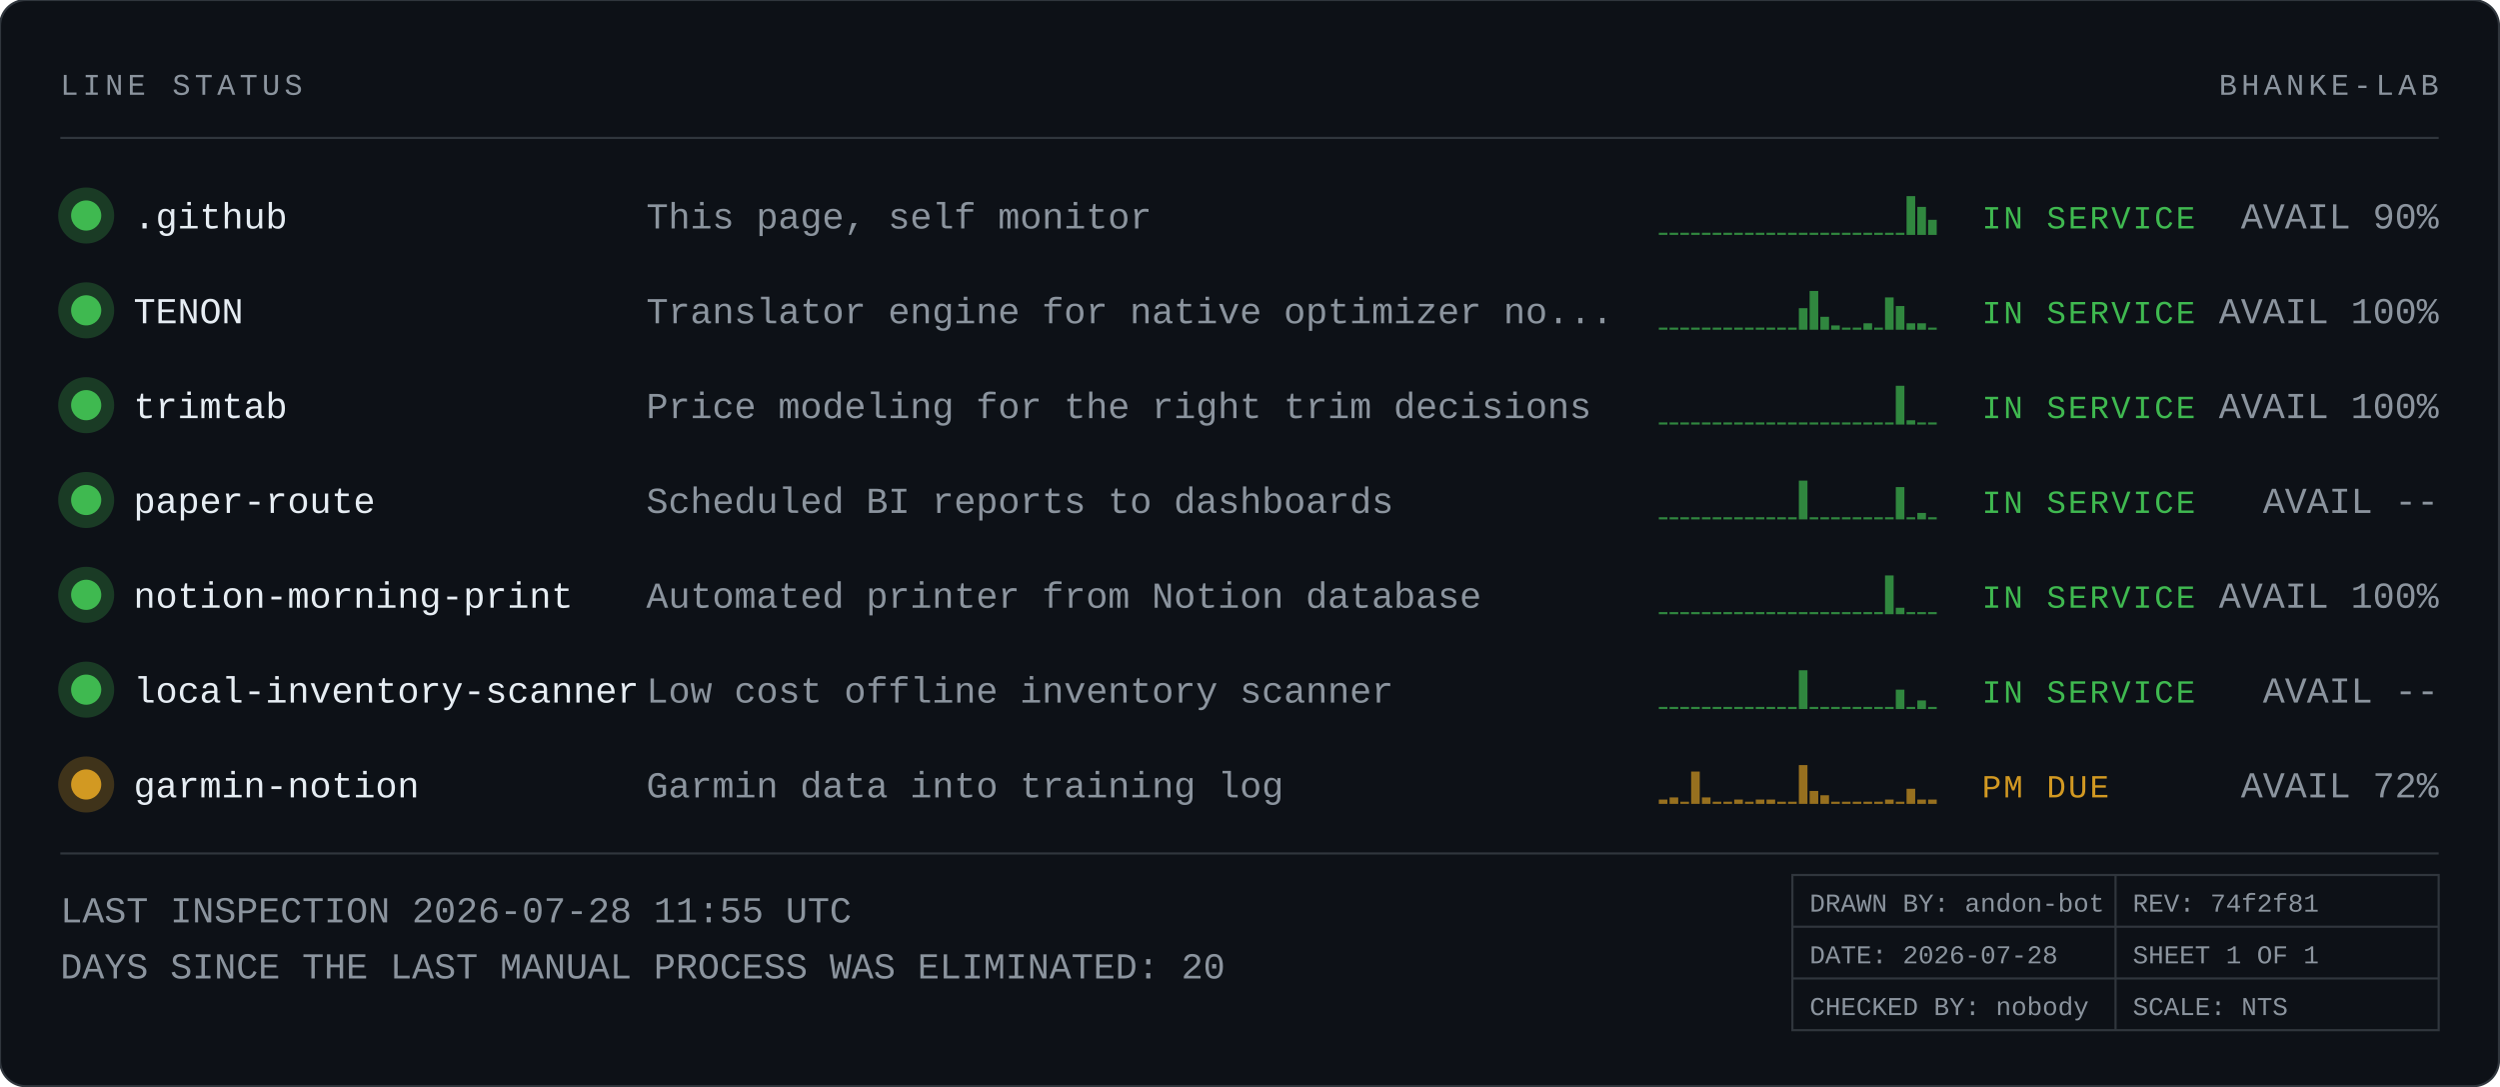
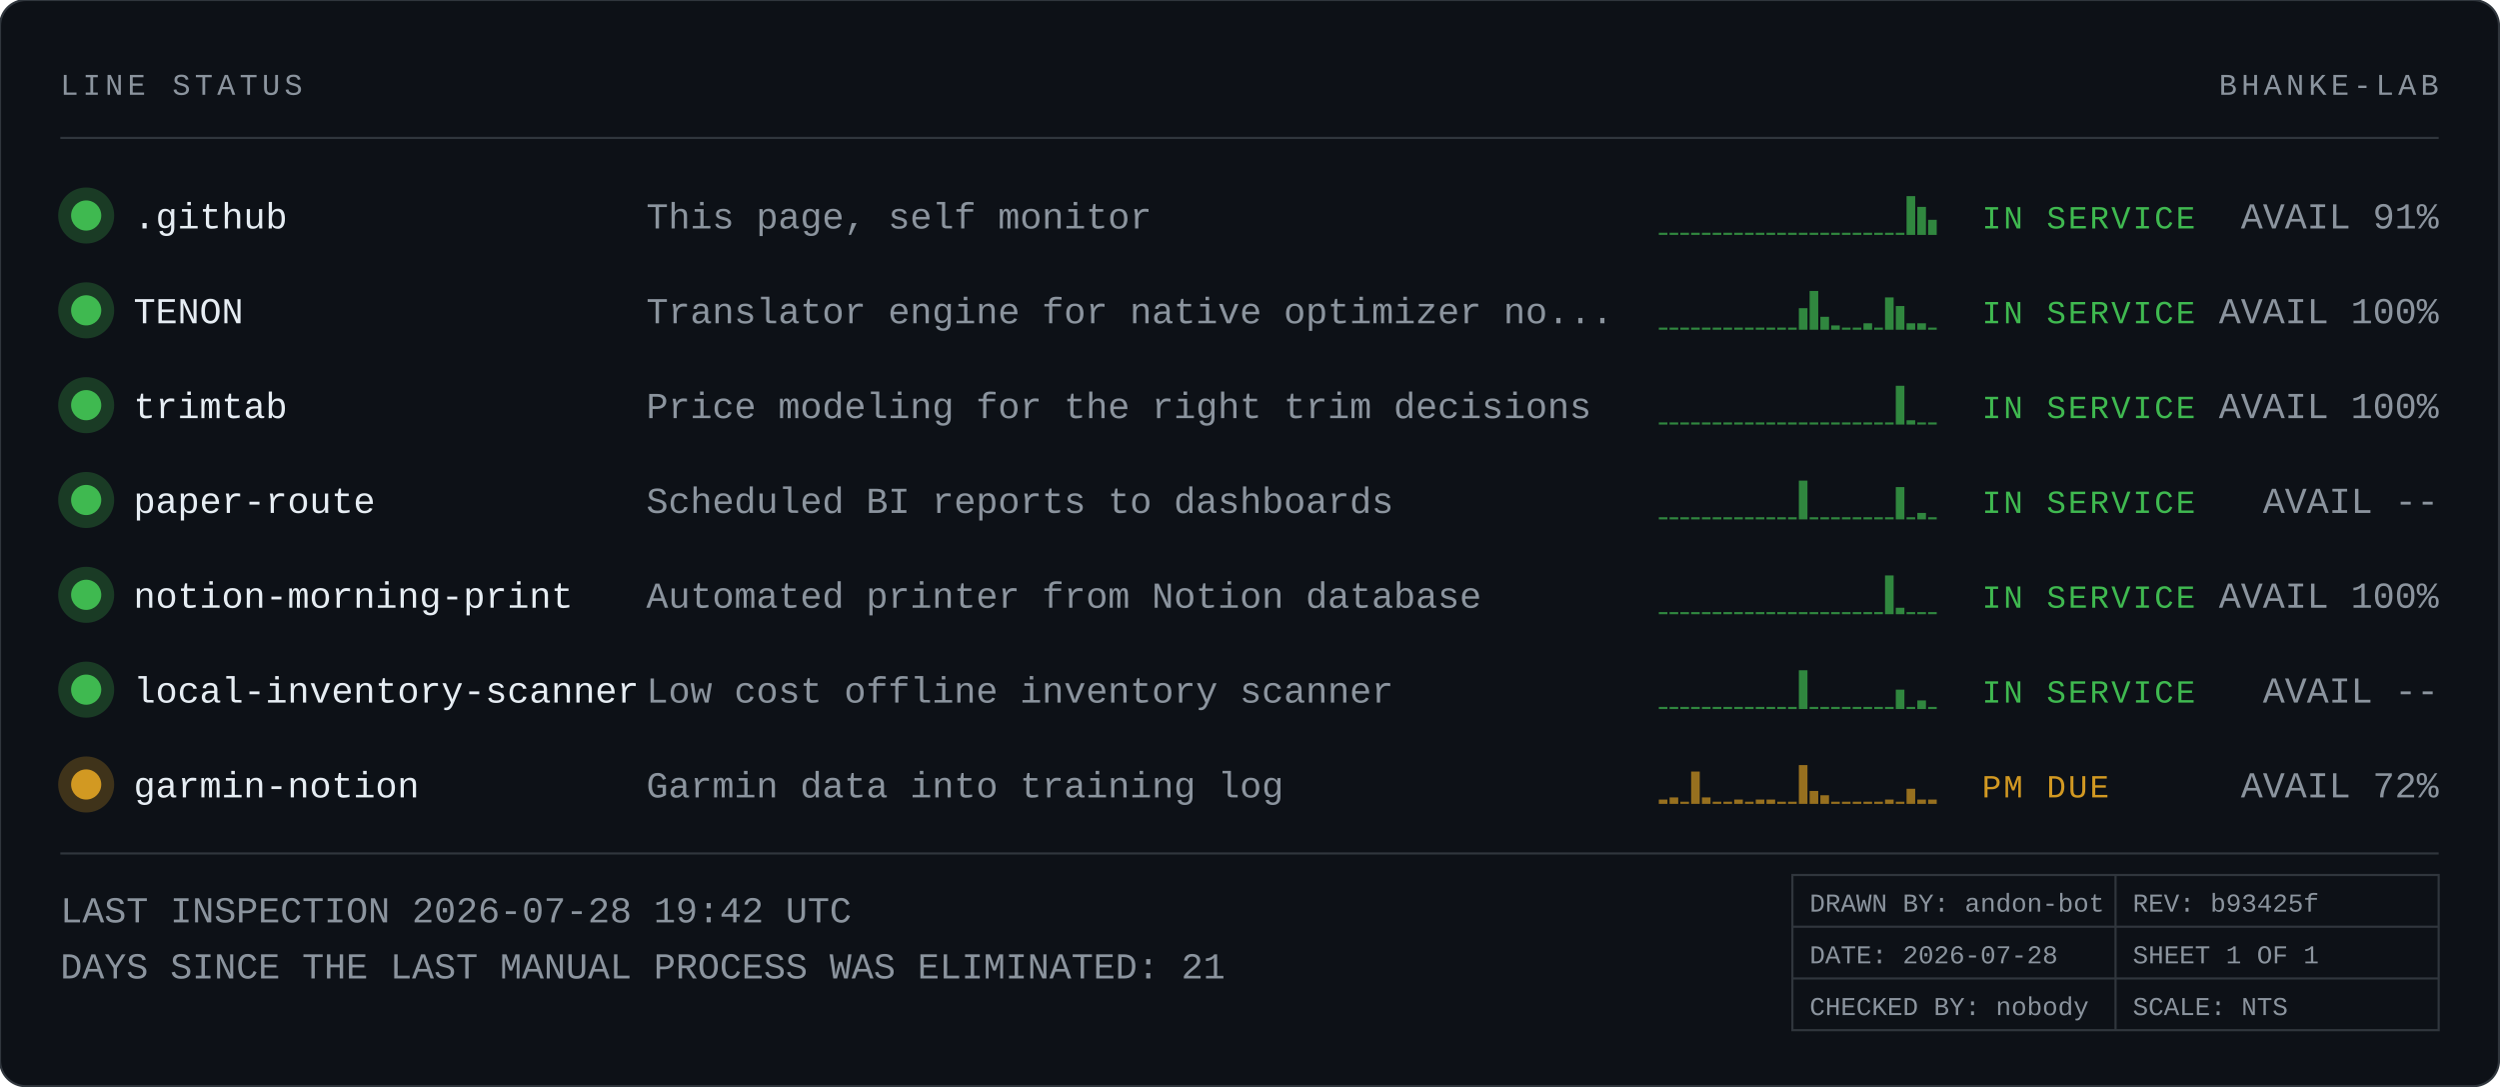
<svg xmlns="http://www.w3.org/2000/svg" width="1160" height="504" viewBox="0 0 1160 504" role="img" aria-label="Andon board">
  <style>
text { font-family: Consolas, 'Courier New', monospace; font-size: 17px; }
.hd { fill: #8b949e; font-size: 14px; letter-spacing: 2px; }
.name { fill: #e6edf3; }
.dim { fill: #8b949e; }
.st { font-size: 15px; letter-spacing: 1px; }
.tb { fill: #8b949e; font-size: 12px; }
</style>
  <rect x="0" y="0" width="1160" height="504" rx="12" fill="#0d1117" stroke="#30363d" />
  <text x="28" y="44" class="hd">LINE STATUS</text>
  <text x="1132" y="44" class="hd" text-anchor="end">BHANKE-LAB</text>
  <line x1="28" y1="64" x2="1132" y2="64" stroke="#30363d" />
  <circle cx="40" cy="100" r="13" fill="#3fb950" opacity="0.25" />
  <circle cx="40" cy="100" r="7" fill="#3fb950" />
  <text x="62" y="106" class="name">.github</text>
  <text x="300" y="106" class="dim">This page, self monitor</text>
  <rect x="770" y="108" width="4" height="1" fill="#3fb950" opacity="0.7" />
  <rect x="775" y="108" width="4" height="1" fill="#3fb950" opacity="0.7" />
  <rect x="780" y="108" width="4" height="1" fill="#3fb950" opacity="0.7" />
  <rect x="785" y="108" width="4" height="1" fill="#3fb950" opacity="0.7" />
  <rect x="790" y="108" width="4" height="1" fill="#3fb950" opacity="0.7" />
  <rect x="795" y="108" width="4" height="1" fill="#3fb950" opacity="0.7" />
  <rect x="800" y="108" width="4" height="1" fill="#3fb950" opacity="0.7" />
  <rect x="805" y="108" width="4" height="1" fill="#3fb950" opacity="0.7" />
  <rect x="810" y="108" width="4" height="1" fill="#3fb950" opacity="0.7" />
  <rect x="815" y="108" width="4" height="1" fill="#3fb950" opacity="0.7" />
  <rect x="820" y="108" width="4" height="1" fill="#3fb950" opacity="0.7" />
  <rect x="825" y="108" width="4" height="1" fill="#3fb950" opacity="0.7" />
  <rect x="830" y="108" width="4" height="1" fill="#3fb950" opacity="0.7" />
  <rect x="835" y="108" width="4" height="1" fill="#3fb950" opacity="0.7" />
  <rect x="840" y="108" width="4" height="1" fill="#3fb950" opacity="0.7" />
  <rect x="845" y="108" width="4" height="1" fill="#3fb950" opacity="0.7" />
  <rect x="850" y="108" width="4" height="1" fill="#3fb950" opacity="0.7" />
  <rect x="855" y="108" width="4" height="1" fill="#3fb950" opacity="0.7" />
  <rect x="860" y="108" width="4" height="1" fill="#3fb950" opacity="0.7" />
  <rect x="865" y="108" width="4" height="1" fill="#3fb950" opacity="0.7" />
  <rect x="870" y="108" width="4" height="1" fill="#3fb950" opacity="0.7" />
  <rect x="875" y="108" width="4" height="1" fill="#3fb950" opacity="0.7" />
  <rect x="880" y="108" width="4" height="1" fill="#3fb950" opacity="0.7" />
  <rect x="885" y="91" width="4" height="18" fill="#3fb950" opacity="0.7" />
  <rect x="890" y="96" width="4" height="13" fill="#3fb950" opacity="0.7" />
  <rect x="895" y="102" width="4" height="7" fill="#3fb950" opacity="0.7" />
  <text x="920" y="106" class="st" fill="#3fb950">IN SERVICE</text>
-   <text x="1132" y="106" class="dim" text-anchor="end">AVAIL 90%</text>
+   <text x="1132" y="106" class="dim" text-anchor="end">AVAIL 91%</text>
  <circle cx="40" cy="144" r="13" fill="#3fb950" opacity="0.25" />
  <circle cx="40" cy="144" r="7" fill="#3fb950" />
  <text x="62" y="150" class="name">TENON</text>
  <text x="300" y="150" class="dim">Translator engine for native optimizer no...</text>
  <rect x="770" y="152" width="4" height="1" fill="#3fb950" opacity="0.7" />
  <rect x="775" y="152" width="4" height="1" fill="#3fb950" opacity="0.7" />
  <rect x="780" y="152" width="4" height="1" fill="#3fb950" opacity="0.7" />
  <rect x="785" y="152" width="4" height="1" fill="#3fb950" opacity="0.7" />
  <rect x="790" y="152" width="4" height="1" fill="#3fb950" opacity="0.7" />
  <rect x="795" y="152" width="4" height="1" fill="#3fb950" opacity="0.7" />
  <rect x="800" y="152" width="4" height="1" fill="#3fb950" opacity="0.7" />
  <rect x="805" y="152" width="4" height="1" fill="#3fb950" opacity="0.7" />
  <rect x="810" y="152" width="4" height="1" fill="#3fb950" opacity="0.7" />
  <rect x="815" y="152" width="4" height="1" fill="#3fb950" opacity="0.7" />
  <rect x="820" y="152" width="4" height="1" fill="#3fb950" opacity="0.7" />
  <rect x="825" y="152" width="4" height="1" fill="#3fb950" opacity="0.7" />
  <rect x="830" y="152" width="4" height="1" fill="#3fb950" opacity="0.7" />
  <rect x="835" y="143" width="4" height="10" fill="#3fb950" opacity="0.7" />
  <rect x="840" y="135" width="4" height="18" fill="#3fb950" opacity="0.7" />
  <rect x="845" y="147" width="4" height="6" fill="#3fb950" opacity="0.7" />
  <rect x="850" y="151" width="4" height="2" fill="#3fb950" opacity="0.7" />
  <rect x="855" y="152" width="4" height="1" fill="#3fb950" opacity="0.7" />
  <rect x="860" y="152" width="4" height="1" fill="#3fb950" opacity="0.7" />
  <rect x="865" y="150" width="4" height="3" fill="#3fb950" opacity="0.7" />
  <rect x="870" y="152" width="4" height="1" fill="#3fb950" opacity="0.7" />
  <rect x="875" y="138" width="4" height="15" fill="#3fb950" opacity="0.7" />
  <rect x="880" y="142" width="4" height="11" fill="#3fb950" opacity="0.7" />
  <rect x="885" y="150" width="4" height="3" fill="#3fb950" opacity="0.7" />
  <rect x="890" y="150" width="4" height="3" fill="#3fb950" opacity="0.7" />
  <rect x="895" y="152" width="4" height="1" fill="#3fb950" opacity="0.7" />
  <text x="920" y="150" class="st" fill="#3fb950">IN SERVICE</text>
  <text x="1132" y="150" class="dim" text-anchor="end">AVAIL 100%</text>
  <circle cx="40" cy="188" r="13" fill="#3fb950" opacity="0.25" />
  <circle cx="40" cy="188" r="7" fill="#3fb950" />
  <text x="62" y="194" class="name">trimtab</text>
  <text x="300" y="194" class="dim">Price modeling for the right trim decisions</text>
  <rect x="770" y="196" width="4" height="1" fill="#3fb950" opacity="0.7" />
  <rect x="775" y="196" width="4" height="1" fill="#3fb950" opacity="0.7" />
  <rect x="780" y="196" width="4" height="1" fill="#3fb950" opacity="0.7" />
  <rect x="785" y="196" width="4" height="1" fill="#3fb950" opacity="0.7" />
  <rect x="790" y="196" width="4" height="1" fill="#3fb950" opacity="0.7" />
  <rect x="795" y="196" width="4" height="1" fill="#3fb950" opacity="0.7" />
  <rect x="800" y="196" width="4" height="1" fill="#3fb950" opacity="0.7" />
  <rect x="805" y="196" width="4" height="1" fill="#3fb950" opacity="0.7" />
  <rect x="810" y="196" width="4" height="1" fill="#3fb950" opacity="0.7" />
  <rect x="815" y="196" width="4" height="1" fill="#3fb950" opacity="0.7" />
  <rect x="820" y="196" width="4" height="1" fill="#3fb950" opacity="0.7" />
  <rect x="825" y="196" width="4" height="1" fill="#3fb950" opacity="0.7" />
  <rect x="830" y="196" width="4" height="1" fill="#3fb950" opacity="0.7" />
  <rect x="835" y="196" width="4" height="1" fill="#3fb950" opacity="0.7" />
  <rect x="840" y="196" width="4" height="1" fill="#3fb950" opacity="0.7" />
  <rect x="845" y="196" width="4" height="1" fill="#3fb950" opacity="0.7" />
  <rect x="850" y="196" width="4" height="1" fill="#3fb950" opacity="0.7" />
  <rect x="855" y="196" width="4" height="1" fill="#3fb950" opacity="0.7" />
  <rect x="860" y="196" width="4" height="1" fill="#3fb950" opacity="0.7" />
  <rect x="865" y="196" width="4" height="1" fill="#3fb950" opacity="0.7" />
  <rect x="870" y="196" width="4" height="1" fill="#3fb950" opacity="0.7" />
  <rect x="875" y="196" width="4" height="1" fill="#3fb950" opacity="0.7" />
  <rect x="880" y="179" width="4" height="18" fill="#3fb950" opacity="0.7" />
  <rect x="885" y="195" width="4" height="2" fill="#3fb950" opacity="0.7" />
  <rect x="890" y="196" width="4" height="1" fill="#3fb950" opacity="0.7" />
  <rect x="895" y="196" width="4" height="1" fill="#3fb950" opacity="0.7" />
  <text x="920" y="194" class="st" fill="#3fb950">IN SERVICE</text>
  <text x="1132" y="194" class="dim" text-anchor="end">AVAIL 100%</text>
  <circle cx="40" cy="232" r="13" fill="#3fb950" opacity="0.25" />
  <circle cx="40" cy="232" r="7" fill="#3fb950" />
  <text x="62" y="238" class="name">paper-route</text>
  <text x="300" y="238" class="dim">Scheduled BI reports to dashboards</text>
  <rect x="770" y="240" width="4" height="1" fill="#3fb950" opacity="0.7" />
  <rect x="775" y="240" width="4" height="1" fill="#3fb950" opacity="0.7" />
  <rect x="780" y="240" width="4" height="1" fill="#3fb950" opacity="0.7" />
  <rect x="785" y="240" width="4" height="1" fill="#3fb950" opacity="0.7" />
  <rect x="790" y="240" width="4" height="1" fill="#3fb950" opacity="0.7" />
  <rect x="795" y="240" width="4" height="1" fill="#3fb950" opacity="0.7" />
  <rect x="800" y="240" width="4" height="1" fill="#3fb950" opacity="0.7" />
  <rect x="805" y="240" width="4" height="1" fill="#3fb950" opacity="0.7" />
  <rect x="810" y="240" width="4" height="1" fill="#3fb950" opacity="0.7" />
  <rect x="815" y="240" width="4" height="1" fill="#3fb950" opacity="0.7" />
  <rect x="820" y="240" width="4" height="1" fill="#3fb950" opacity="0.7" />
  <rect x="825" y="240" width="4" height="1" fill="#3fb950" opacity="0.7" />
  <rect x="830" y="240" width="4" height="1" fill="#3fb950" opacity="0.7" />
  <rect x="835" y="223" width="4" height="18" fill="#3fb950" opacity="0.7" />
  <rect x="840" y="240" width="4" height="1" fill="#3fb950" opacity="0.7" />
  <rect x="845" y="240" width="4" height="1" fill="#3fb950" opacity="0.7" />
  <rect x="850" y="240" width="4" height="1" fill="#3fb950" opacity="0.7" />
  <rect x="855" y="240" width="4" height="1" fill="#3fb950" opacity="0.7" />
  <rect x="860" y="240" width="4" height="1" fill="#3fb950" opacity="0.7" />
  <rect x="865" y="240" width="4" height="1" fill="#3fb950" opacity="0.7" />
  <rect x="870" y="240" width="4" height="1" fill="#3fb950" opacity="0.7" />
  <rect x="875" y="240" width="4" height="1" fill="#3fb950" opacity="0.7" />
  <rect x="880" y="226" width="4" height="15" fill="#3fb950" opacity="0.7" />
  <rect x="885" y="240" width="4" height="1" fill="#3fb950" opacity="0.7" />
  <rect x="890" y="238" width="4" height="3" fill="#3fb950" opacity="0.7" />
  <rect x="895" y="240" width="4" height="1" fill="#3fb950" opacity="0.7" />
  <text x="920" y="238" class="st" fill="#3fb950">IN SERVICE</text>
  <text x="1132" y="238" class="dim" text-anchor="end">AVAIL --</text>
  <circle cx="40" cy="276" r="13" fill="#3fb950" opacity="0.25" />
  <circle cx="40" cy="276" r="7" fill="#3fb950" />
  <text x="62" y="282" class="name">notion-morning-print</text>
  <text x="300" y="282" class="dim">Automated printer from Notion database</text>
  <rect x="770" y="284" width="4" height="1" fill="#3fb950" opacity="0.7" />
  <rect x="775" y="284" width="4" height="1" fill="#3fb950" opacity="0.7" />
  <rect x="780" y="284" width="4" height="1" fill="#3fb950" opacity="0.7" />
  <rect x="785" y="284" width="4" height="1" fill="#3fb950" opacity="0.7" />
  <rect x="790" y="284" width="4" height="1" fill="#3fb950" opacity="0.7" />
  <rect x="795" y="284" width="4" height="1" fill="#3fb950" opacity="0.7" />
  <rect x="800" y="284" width="4" height="1" fill="#3fb950" opacity="0.7" />
  <rect x="805" y="284" width="4" height="1" fill="#3fb950" opacity="0.7" />
  <rect x="810" y="284" width="4" height="1" fill="#3fb950" opacity="0.7" />
  <rect x="815" y="284" width="4" height="1" fill="#3fb950" opacity="0.7" />
  <rect x="820" y="284" width="4" height="1" fill="#3fb950" opacity="0.7" />
  <rect x="825" y="284" width="4" height="1" fill="#3fb950" opacity="0.7" />
  <rect x="830" y="284" width="4" height="1" fill="#3fb950" opacity="0.7" />
  <rect x="835" y="284" width="4" height="1" fill="#3fb950" opacity="0.7" />
  <rect x="840" y="284" width="4" height="1" fill="#3fb950" opacity="0.7" />
  <rect x="845" y="284" width="4" height="1" fill="#3fb950" opacity="0.7" />
  <rect x="850" y="284" width="4" height="1" fill="#3fb950" opacity="0.7" />
  <rect x="855" y="284" width="4" height="1" fill="#3fb950" opacity="0.7" />
  <rect x="860" y="284" width="4" height="1" fill="#3fb950" opacity="0.7" />
  <rect x="865" y="284" width="4" height="1" fill="#3fb950" opacity="0.7" />
  <rect x="870" y="284" width="4" height="1" fill="#3fb950" opacity="0.7" />
  <rect x="875" y="267" width="4" height="18" fill="#3fb950" opacity="0.7" />
  <rect x="880" y="282" width="4" height="3" fill="#3fb950" opacity="0.7" />
  <rect x="885" y="284" width="4" height="1" fill="#3fb950" opacity="0.7" />
  <rect x="890" y="284" width="4" height="1" fill="#3fb950" opacity="0.7" />
  <rect x="895" y="284" width="4" height="1" fill="#3fb950" opacity="0.7" />
  <text x="920" y="282" class="st" fill="#3fb950">IN SERVICE</text>
  <text x="1132" y="282" class="dim" text-anchor="end">AVAIL 100%</text>
  <circle cx="40" cy="320" r="13" fill="#3fb950" opacity="0.25" />
  <circle cx="40" cy="320" r="7" fill="#3fb950" />
  <text x="62" y="326" class="name">local-inventory-scanner</text>
  <text x="300" y="326" class="dim">Low cost offline inventory scanner</text>
  <rect x="770" y="328" width="4" height="1" fill="#3fb950" opacity="0.7" />
  <rect x="775" y="328" width="4" height="1" fill="#3fb950" opacity="0.7" />
  <rect x="780" y="328" width="4" height="1" fill="#3fb950" opacity="0.7" />
  <rect x="785" y="328" width="4" height="1" fill="#3fb950" opacity="0.7" />
  <rect x="790" y="328" width="4" height="1" fill="#3fb950" opacity="0.7" />
  <rect x="795" y="328" width="4" height="1" fill="#3fb950" opacity="0.7" />
  <rect x="800" y="328" width="4" height="1" fill="#3fb950" opacity="0.7" />
  <rect x="805" y="328" width="4" height="1" fill="#3fb950" opacity="0.7" />
  <rect x="810" y="328" width="4" height="1" fill="#3fb950" opacity="0.7" />
  <rect x="815" y="328" width="4" height="1" fill="#3fb950" opacity="0.7" />
  <rect x="820" y="328" width="4" height="1" fill="#3fb950" opacity="0.7" />
  <rect x="825" y="328" width="4" height="1" fill="#3fb950" opacity="0.7" />
  <rect x="830" y="328" width="4" height="1" fill="#3fb950" opacity="0.7" />
  <rect x="835" y="311" width="4" height="18" fill="#3fb950" opacity="0.7" />
  <rect x="840" y="328" width="4" height="1" fill="#3fb950" opacity="0.7" />
  <rect x="845" y="328" width="4" height="1" fill="#3fb950" opacity="0.7" />
  <rect x="850" y="328" width="4" height="1" fill="#3fb950" opacity="0.7" />
  <rect x="855" y="328" width="4" height="1" fill="#3fb950" opacity="0.7" />
  <rect x="860" y="328" width="4" height="1" fill="#3fb950" opacity="0.7" />
  <rect x="865" y="328" width="4" height="1" fill="#3fb950" opacity="0.7" />
  <rect x="870" y="328" width="4" height="1" fill="#3fb950" opacity="0.7" />
  <rect x="875" y="328" width="4" height="1" fill="#3fb950" opacity="0.7" />
  <rect x="880" y="320" width="4" height="9" fill="#3fb950" opacity="0.7" />
  <rect x="885" y="328" width="4" height="1" fill="#3fb950" opacity="0.7" />
  <rect x="890" y="325" width="4" height="4" fill="#3fb950" opacity="0.7" />
  <rect x="895" y="328" width="4" height="1" fill="#3fb950" opacity="0.7" />
  <text x="920" y="326" class="st" fill="#3fb950">IN SERVICE</text>
  <text x="1132" y="326" class="dim" text-anchor="end">AVAIL --</text>
  <circle cx="40" cy="364" r="13" fill="#d29922" opacity="0.25">
    <animate attributeName="opacity" values="0.25;0.8;0.25" dur="2s" repeatCount="indefinite" />
  </circle>
  <circle cx="40" cy="364" r="7" fill="#d29922" />
  <text x="62" y="370" class="name">garmin-notion</text>
  <text x="300" y="370" class="dim">Garmin data into training log</text>
  <rect x="770" y="371" width="4" height="2" fill="#d29922" opacity="0.7" />
  <rect x="775" y="370" width="4" height="3" fill="#d29922" opacity="0.7" />
  <rect x="780" y="372" width="4" height="1" fill="#d29922" opacity="0.7" />
  <rect x="785" y="358" width="4" height="15" fill="#d29922" opacity="0.7" />
  <rect x="790" y="370" width="4" height="3" fill="#d29922" opacity="0.7" />
  <rect x="795" y="372" width="4" height="1" fill="#d29922" opacity="0.7" />
  <rect x="800" y="372" width="4" height="1" fill="#d29922" opacity="0.7" />
  <rect x="805" y="371" width="4" height="2" fill="#d29922" opacity="0.7" />
  <rect x="810" y="372" width="4" height="1" fill="#d29922" opacity="0.7" />
  <rect x="815" y="371" width="4" height="2" fill="#d29922" opacity="0.7" />
  <rect x="820" y="371" width="4" height="2" fill="#d29922" opacity="0.7" />
  <rect x="825" y="372" width="4" height="1" fill="#d29922" opacity="0.7" />
  <rect x="830" y="372" width="4" height="1" fill="#d29922" opacity="0.7" />
  <rect x="835" y="355" width="4" height="18" fill="#d29922" opacity="0.7" />
  <rect x="840" y="367" width="4" height="6" fill="#d29922" opacity="0.7" />
  <rect x="845" y="369" width="4" height="4" fill="#d29922" opacity="0.7" />
  <rect x="850" y="372" width="4" height="1" fill="#d29922" opacity="0.7" />
  <rect x="855" y="372" width="4" height="1" fill="#d29922" opacity="0.7" />
  <rect x="860" y="372" width="4" height="1" fill="#d29922" opacity="0.7" />
  <rect x="865" y="372" width="4" height="1" fill="#d29922" opacity="0.7" />
  <rect x="870" y="372" width="4" height="1" fill="#d29922" opacity="0.7" />
  <rect x="875" y="371" width="4" height="2" fill="#d29922" opacity="0.7" />
  <rect x="880" y="372" width="4" height="1" fill="#d29922" opacity="0.7" />
  <rect x="885" y="366" width="4" height="7" fill="#d29922" opacity="0.7" />
  <rect x="890" y="371" width="4" height="2" fill="#d29922" opacity="0.7" />
  <rect x="895" y="371" width="4" height="2" fill="#d29922" opacity="0.7" />
  <text x="920" y="370" class="st" fill="#d29922">PM DUE</text>
  <text x="1132" y="370" class="dim" text-anchor="end">AVAIL 72%</text>
  <line x1="28" y1="396" x2="1132" y2="396" stroke="#30363d" />
-   <text x="28" y="428" class="dim">LAST INSPECTION 2026-07-28 11:55 UTC</text>
-   <text x="28" y="454" class="dim">DAYS SINCE THE LAST MANUAL PROCESS WAS ELIMINATED: 20</text>
+   <text x="28" y="428" class="dim">LAST INSPECTION 2026-07-28 19:42 UTC</text>
+   <text x="28" y="454" class="dim">DAYS SINCE THE LAST MANUAL PROCESS WAS ELIMINATED: 21</text>
  <rect x="832" y="406" width="300" height="72" fill="none" stroke="#30363d" />
  <line x1="832" y1="430" x2="1132" y2="430" stroke="#30363d" />
  <line x1="832" y1="454" x2="1132" y2="454" stroke="#30363d" />
  <line x1="982" y1="406" x2="982" y2="478" stroke="#30363d" />
  <text x="840" y="423" class="tb">DRAWN BY: andon-bot</text>
-   <text x="990" y="423" class="tb">REV: 74f2f81</text>
+   <text x="990" y="423" class="tb">REV: b93425f</text>
  <text x="840" y="447" class="tb">DATE: 2026-07-28</text>
  <text x="990" y="447" class="tb">SHEET 1 OF 1</text>
  <text x="840" y="471" class="tb">CHECKED BY: nobody</text>
  <text x="990" y="471" class="tb">SCALE: NTS</text>
</svg>
